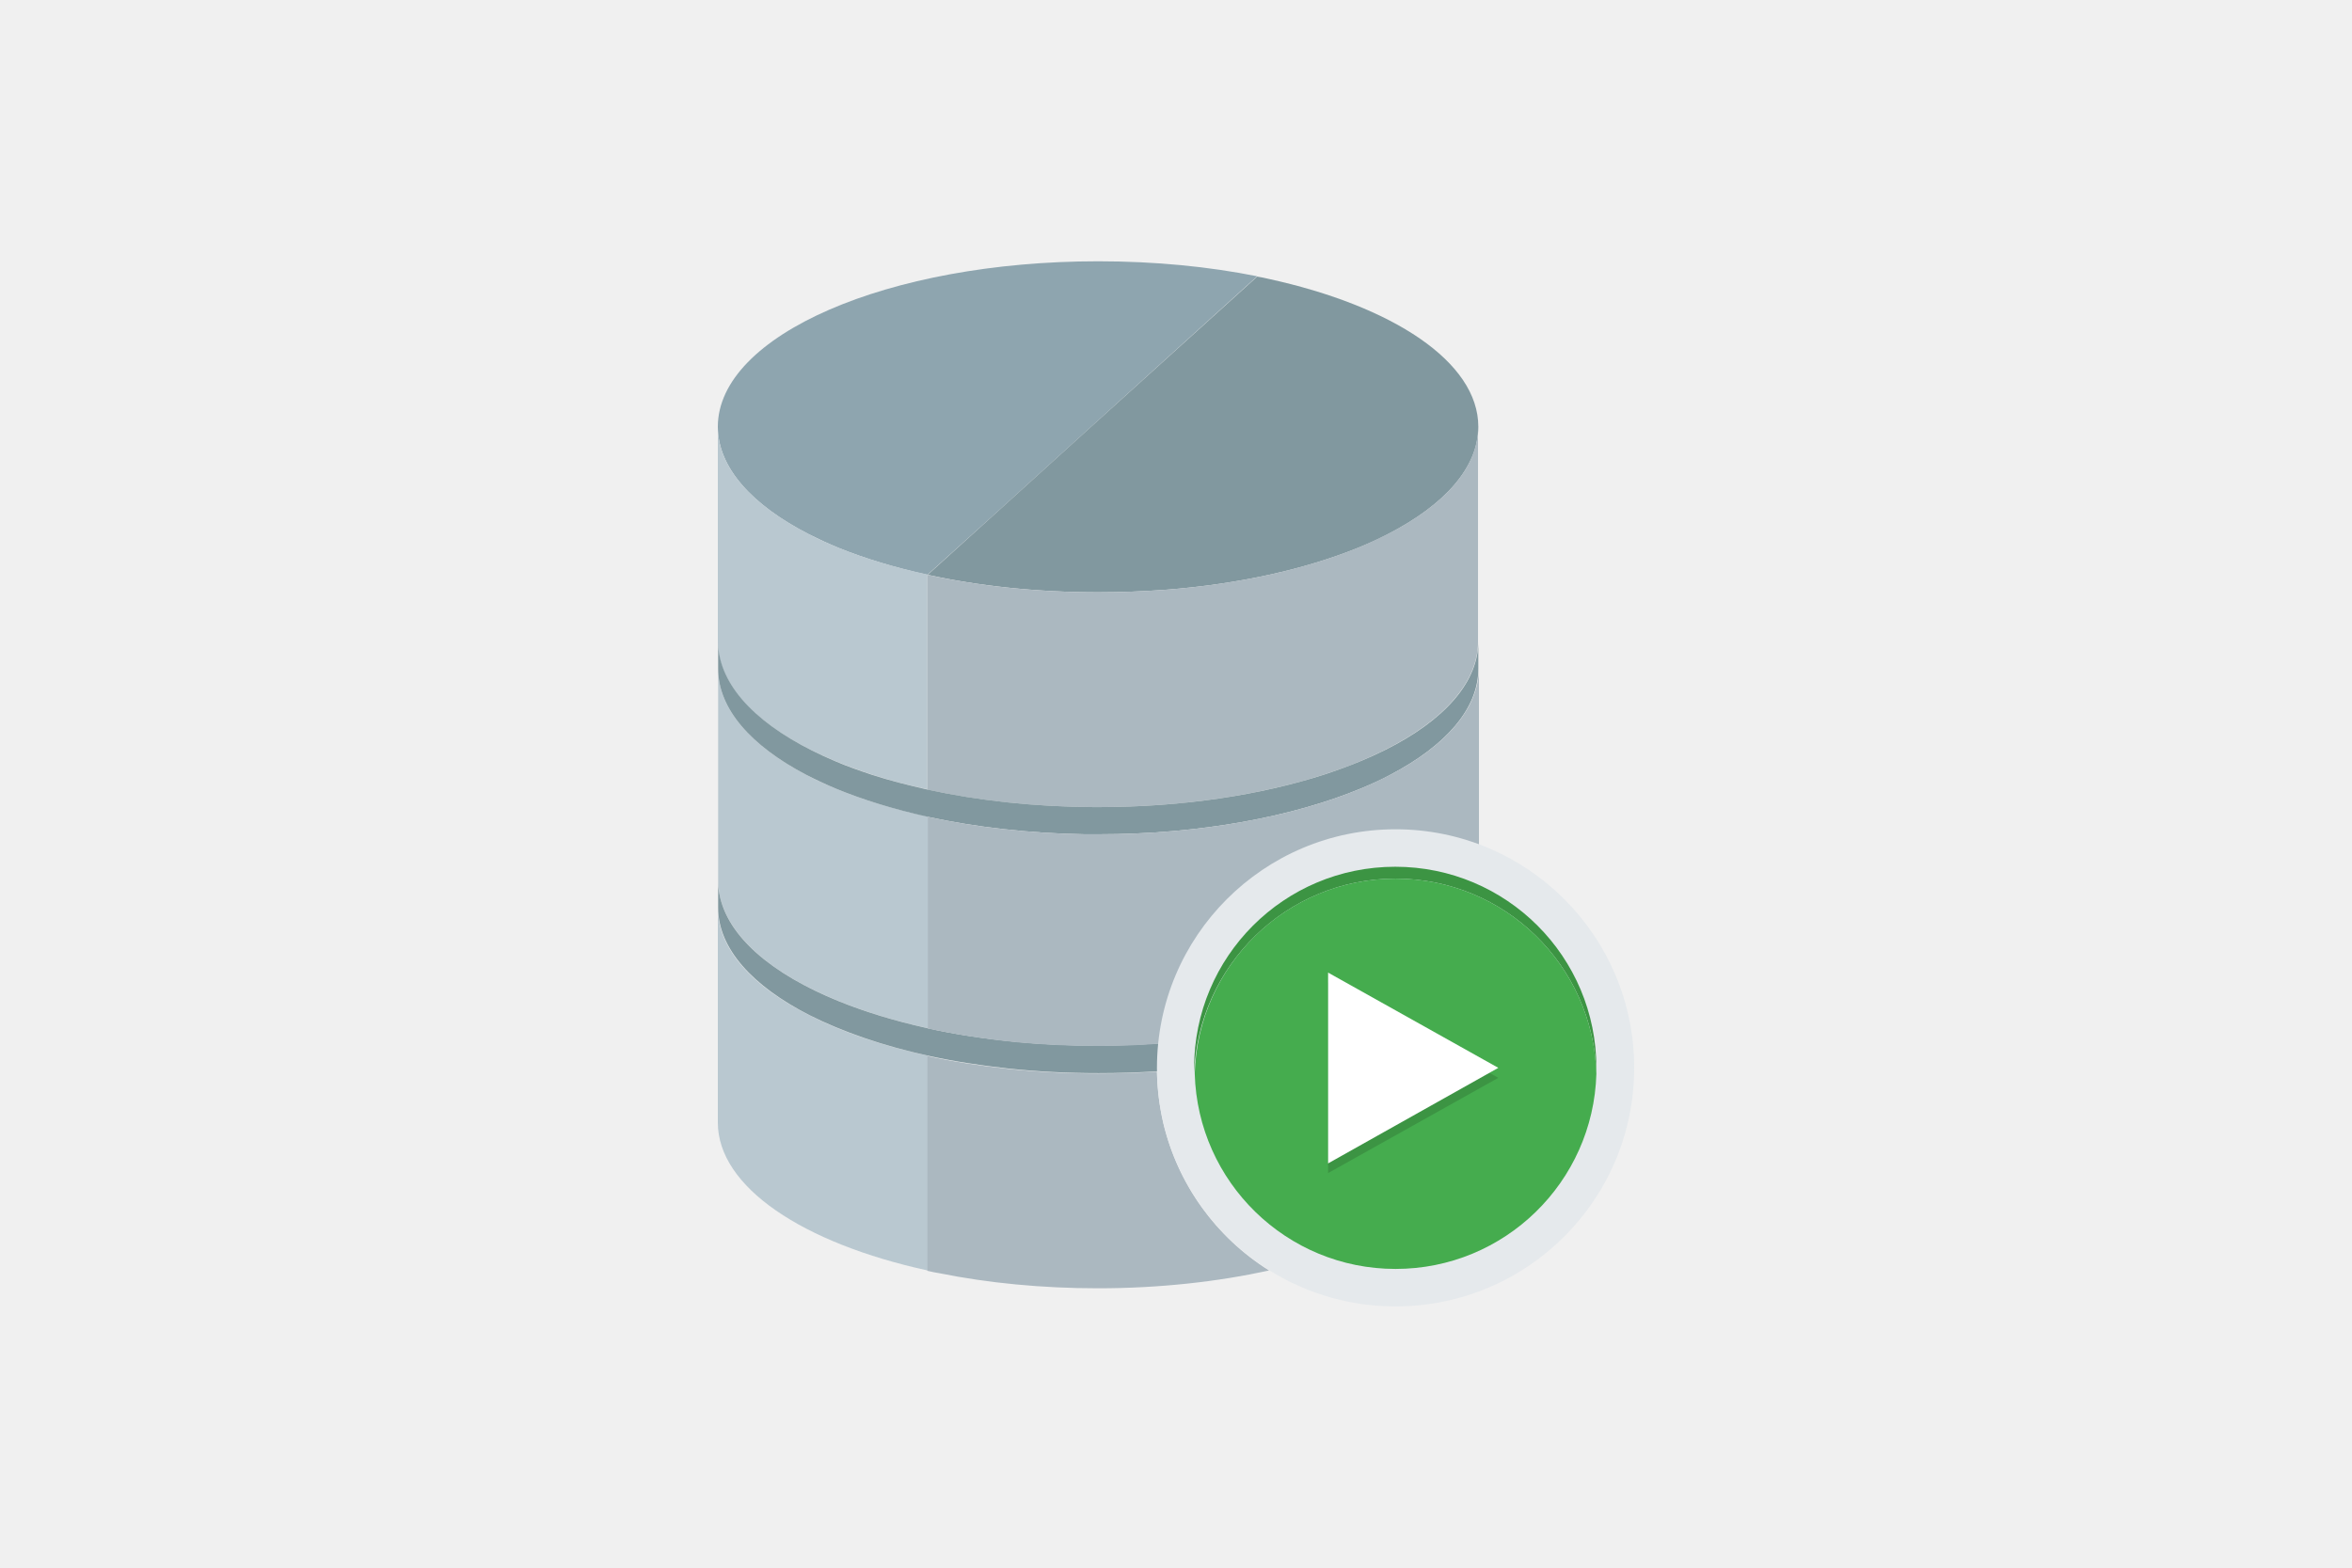
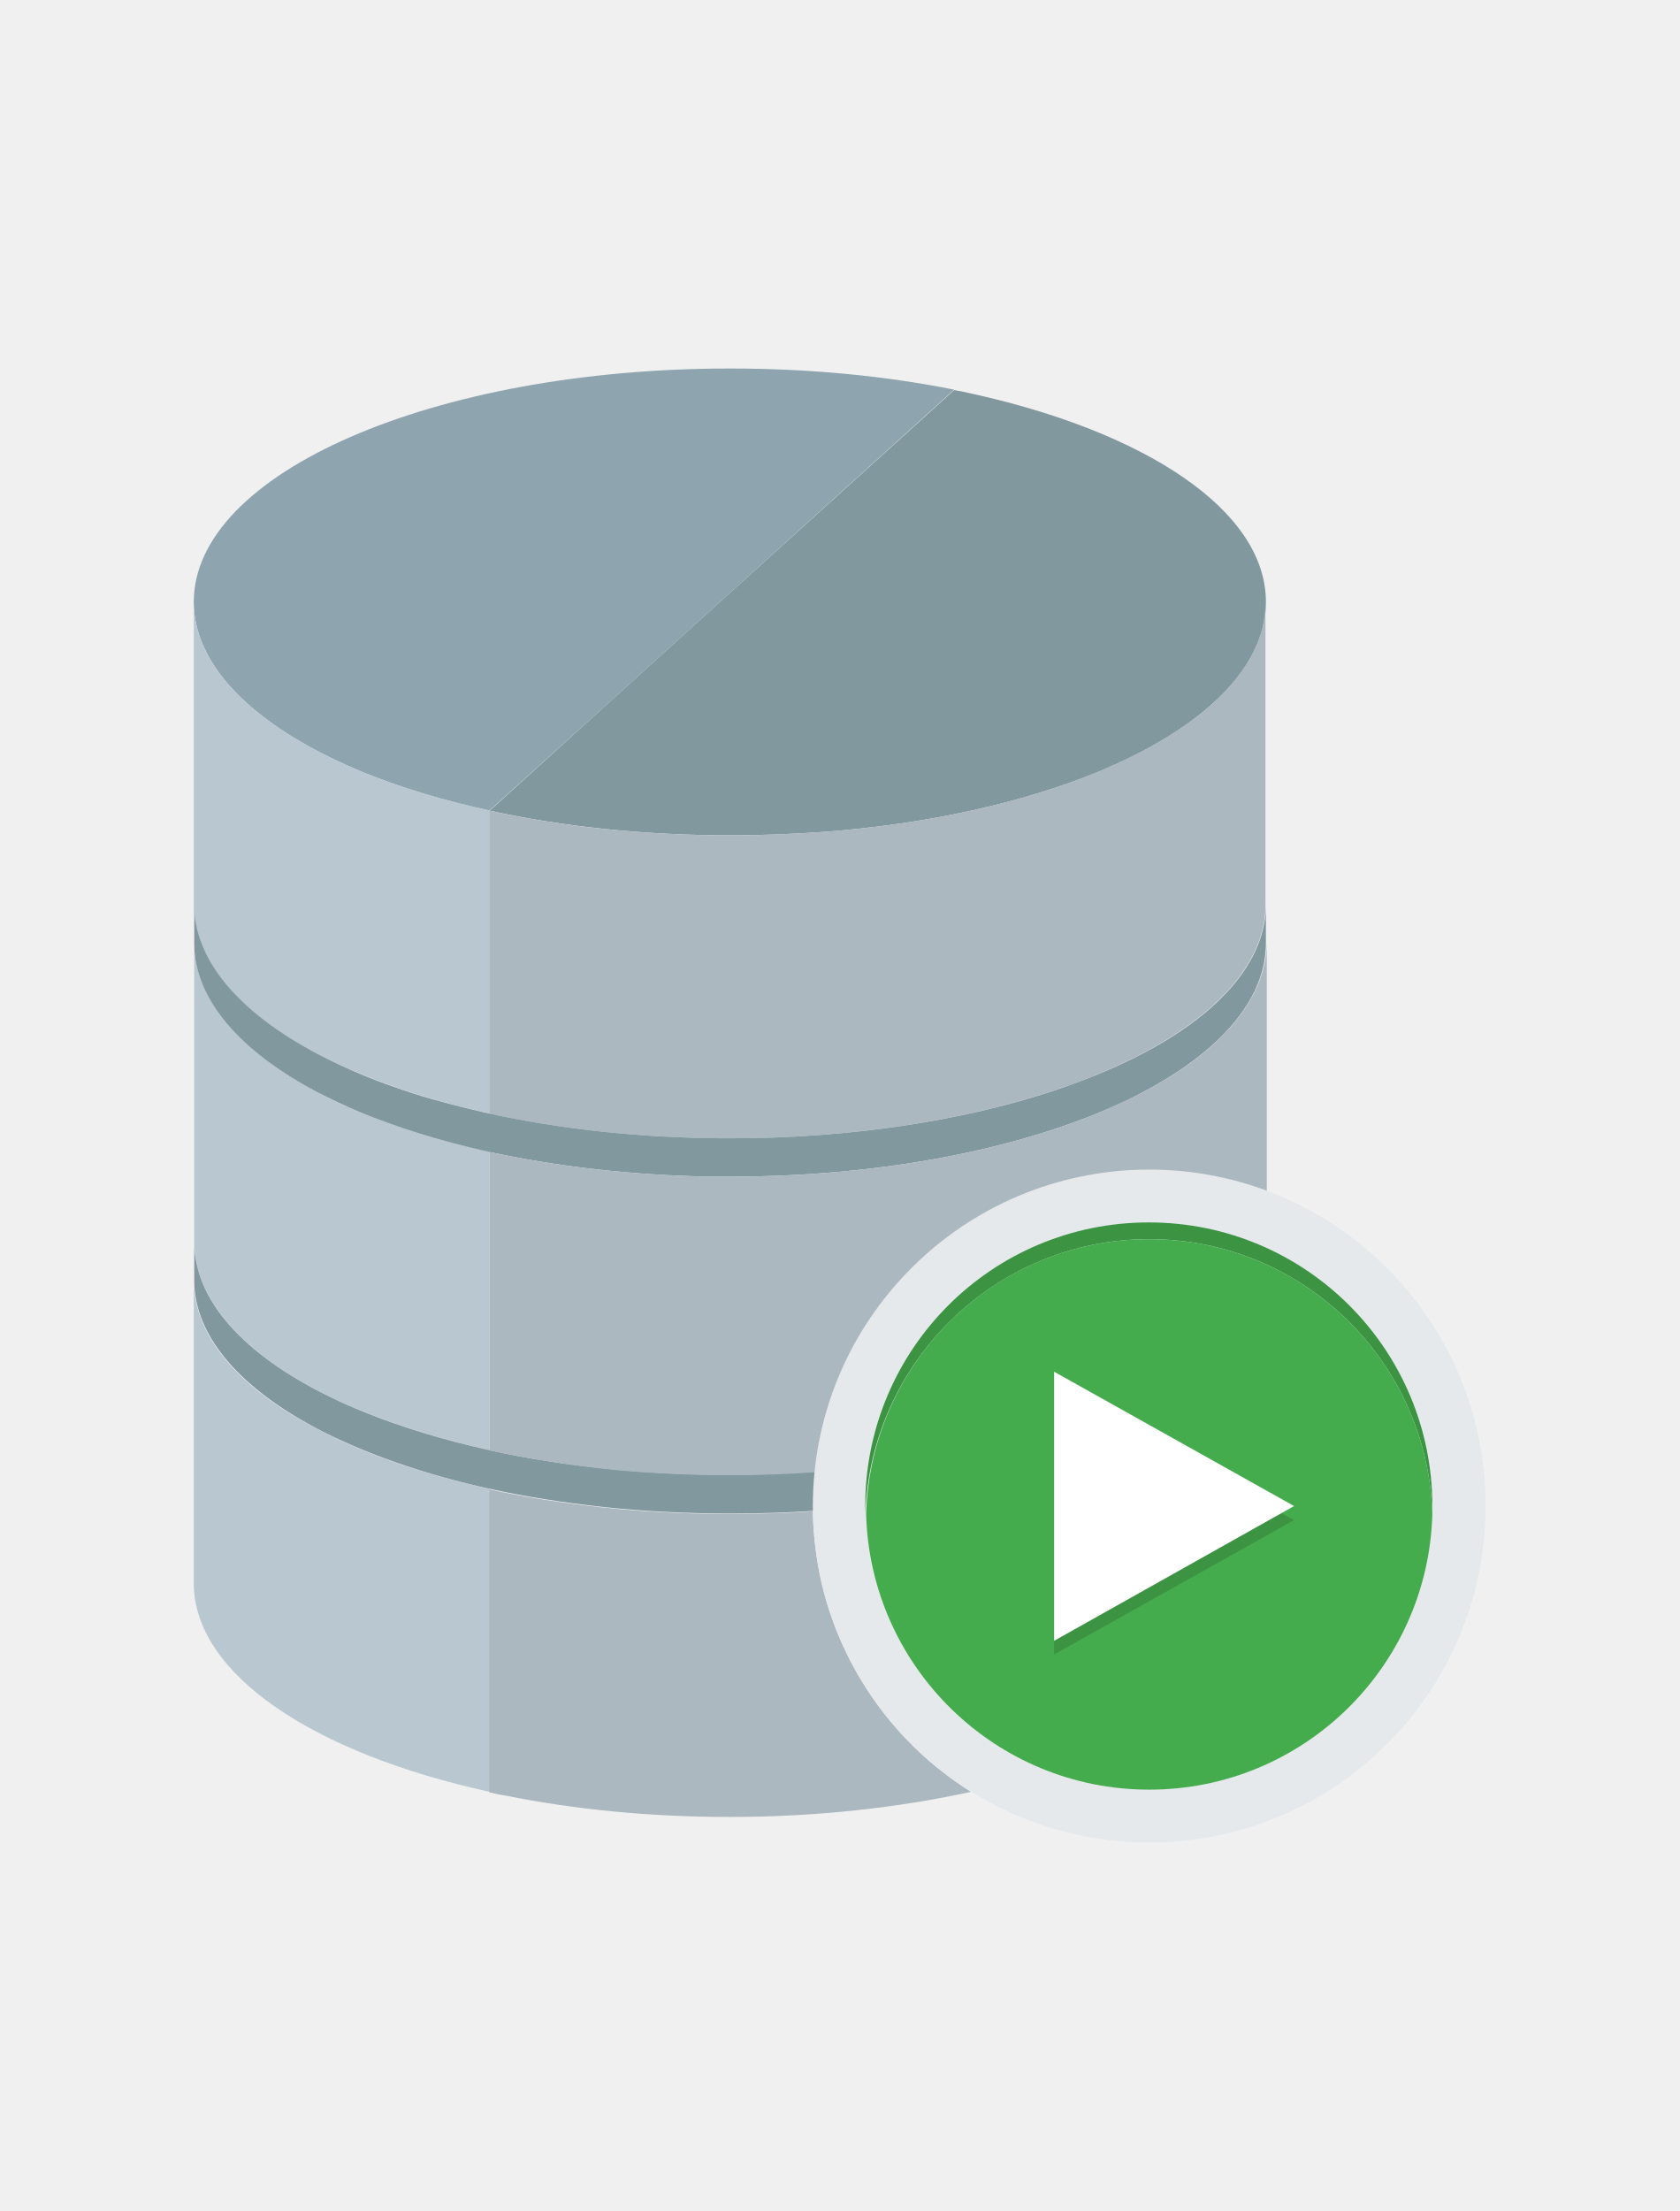
- <svg xmlns="http://www.w3.org/2000/svg" height="800" width="1200" xml:space="preserve" y="0" x="0" id="Calque_1" version="1.1" viewBox="-44.01 -83.675 381.42 502.05">
+ <svg xmlns="http://www.w3.org/2000/svg" xml:space="preserve" y="0" x="0" id="Calque_1" version="1.1" viewBox="-44.01 -83.675 381.42 502.05">
  <style id="style357" type="text/css">.st0{fill:#b9c8d0}.st2{fill:#abb8c0}.st3{fill:#81989f}.st5{fill:#3c9443}</style>
  <g transform="translate(-1.5)" id="XMLID_5_">
    <path d="M30.7 241.4C12.5 232.2 1.5 220.2 1.5 207v68.8c0 20.7 27.3 38.7 67.2 47.4v-68.8c-14.6-3.2-27.5-7.6-38-13z" class="st0" id="XMLID_14_" />
    <path d="M39.1 168.8c-3.3-1.4-6.5-2.8-9.4-4.4-17.5-9.2-28.1-21-28.1-33.9v67.7c0 1.5.2 2.9.4 4.4 2.6 13.6 16.8 25.7 38.4 34.4 8.4 3.4 17.9 6.3 28.3 8.6v-67.8c-10.9-2.3-20.9-5.4-29.6-9z" class="st0" id="XMLID_10_" />
    <path d="M123.3 0C56 0 1.5 23.7 1.5 53c0 13.1 11 25.1 29.1 34.4 3 1.5 6.2 3 9.6 4.4 8.4 3.4 18 6.3 28.4 8.6L92 79.3l10.8-9.8L121 53l53.2-48.2C158.7 1.7 141.5 0 123.3 0z" id="XMLID_3_" fill="#8ea5af" />
    <path d="M40.3 91.8c-3.4-1.4-6.6-2.8-9.6-4.4C12.5 78.1 1.5 66.1 1.5 53v68.7c0 1.5.2 2.9.4 4.4C4.4 139.4 18.1 151.3 39 160c3.8 1.6 7.7 3 11.9 4.4 5.6 1.8 11.5 3.4 17.7 4.7v-68.8c-10.3-2.2-19.9-5.1-28.3-8.5z" class="st0" id="XMLID_4_" />
    <path d="M144.1 275.9c-1.2-5.3-1.9-10.8-2-16.4-6.1.4-12.4.6-18.9.6-10 0-19.7-.5-29-1.5-9-1-17.5-2.3-25.6-4.1v68.8c1.3.3 2.6.6 4 .8 15.4 3.1 32.6 4.8 50.6 4.8 19.7 0 38.3-2.1 54.8-5.7a76.595 76.595 0 01-33.9-47.3z" class="st2" id="XMLID_9_" />
    <path d="M177.7 5.6c-1.2-.3-2.3-.5-3.5-.7L121 53l-18.2 16.5L92 79.3l-23.3 21.1c16.4 3.6 35 5.6 54.6 5.6 7.4 0 14.6-.3 21.6-.8 23.5-1.8 44.7-6.6 61.5-13.4 3.4-1.4 6.6-2.8 9.6-4.4 18.1-9.3 29-21.3 29-34.4 0-20.8-27.4-38.7-67.3-47.4z" class="st3" id="XMLID_2_" />
    <path d="M215.9 87.4c-3 1.5-6.2 3-9.6 4.4-16.8 6.8-37.9 11.6-61.5 13.4-7 .5-14.2.8-21.6.8-19.6 0-38.2-2-54.6-5.6v68.8c16 3.5 34.1 5.5 53.2 5.6h1.4c27.1 0 52.1-3.9 72.3-10.4 4.2-1.4 8.2-2.8 11.9-4.4 20.8-8.7 34.6-20.6 37.1-33.9.3-1.4.4-2.9.4-4.4V53c.1 13.1-10.8 25.1-29 34.4z" class="st2" id="XMLID_7_" />
    <g id="XMLID_1_">
      <path d="M244.6 126.1c-2.5 13.3-16.2 25.2-37.1 33.9-3.8 1.6-7.7 3-11.9 4.4-20.2 6.5-45.2 10.4-72.3 10.4h-1.4c-19.1-.1-37.2-2.1-53.2-5.6-6.2-1.4-12.1-2.9-17.7-4.7-4.2-1.4-8.2-2.8-11.9-4.4-20.9-8.8-34.6-20.7-37.1-34-.3-1.4-.4-2.9-.4-4.4v8.8c0 12.9 10.6 24.7 28.1 33.9 2.9 1.5 6.1 3 9.4 4.4 8.7 3.6 18.7 6.7 29.6 9.1 15.2 3.3 32.3 5.3 50.3 5.6h4.3c32.7 0 62.3-5.6 84.2-14.7 3.3-1.4 6.5-2.8 9.4-4.4 17.5-9.2 28.1-21 28.1-33.9v-8.8c0 1.5-.1 3-.4 4.4z" class="st3" id="XMLID_8_" />
      <path d="M244.6 202.6c-2.4 12.7-15 24.1-34.3 32.7-1.3.6-2.7 1.2-4.1 1.7-3 1.2-6 2.3-9.3 3.4-12.4 4.1-26.7 7.2-42.2 9-4 .5-8.1.8-12.3 1.1-6.3.4-12.7.7-19.2.7-9 0-17.8-.4-26.2-1.2-10-1-19.5-2.4-28.4-4.4-10.4-2.3-19.9-5.2-28.3-8.6-21.5-8.7-35.8-20.8-38.3-34.4-.3-1.4-.4-2.9-.4-4.4v8.8c0 13.1 11 25.1 29.2 34.4 10.5 5.3 23.4 9.8 38 13 8.1 1.8 16.6 3.1 25.6 4.1 9.3 1 19 1.5 29 1.5 6.4 0 12.7-.2 18.9-.6 4.1-.3 8.1-.6 12-1.1 15.7-1.8 30.2-4.9 42.8-9.1 6.9-2.3 13.3-4.9 18.9-7.8.9-.5 1.8-1 2.7-1.4 16.5-9 26.4-20.5 26.4-33v-8.7c0 .5-.1.9-.1 1.4-.1 1-.2 2-.4 2.9z" class="st3" id="XMLID_19_" />
    </g>
    <path d="M216.9 164.4a138 138 0 01-9.4 4.4c-21.9 9.1-51.5 14.7-84.2 14.7H119c-18.1-.3-35.1-2.3-50.3-5.6v67.8c8.9 1.9 18.4 3.4 28.4 4.4 8.4.8 17.2 1.2 26.2 1.2 6.5 0 13-.2 19.2-.7 4.2-.3 8.3-.7 12.3-1.1 15.5-1.8 29.8-4.9 42.2-9 3.2-1.1 6.3-2.2 9.3-3.4 1.4-.6 2.7-1.1 4.1-1.7 19.3-8.6 31.9-20 34.3-32.7.2-1 .3-2 .4-3 0-.5.1-.9.1-1.4v-67.8c-.2 12.9-10.7 24.7-28.3 33.9z" class="st2" id="XMLID_16_" />
    <g id="XMLID_54_">
      <circle r="76.4" cy="258.3" cx="218.5" id="XMLID_85_" fill="#e5e9ec" />
      <g id="XMLID_78_">
        <path d="M218.5 197.7c34.9 0 63.3 27.8 64.3 62.5v-1.9c0-35.6-28.8-64.4-64.4-64.4-35.6 0-64.4 28.8-64.4 64.4v1.9c1.2-34.6 29.6-62.5 64.5-62.5z" class="st5" id="XMLID_82_" />
        <path d="M218.5 322.7c34.9 0 63.3-27.8 64.3-62.5-1-34.7-29.4-62.5-64.3-62.5s-63.3 27.8-64.3 62.5c1 34.7 29.4 62.5 64.3 62.5z" id="XMLID_79_" fill="#45ac4e" />
      </g>
      <path class="st5" id="XMLID_67_" d="M196.9 256v36l54.5-30.5-54.5-30.5z" />
      <path id="XMLID_58_" fill="#fff" d="M196.9 252.8v36.1l54.5-30.6-54.5-30.5z" />
    </g>
  </g>
</svg>
